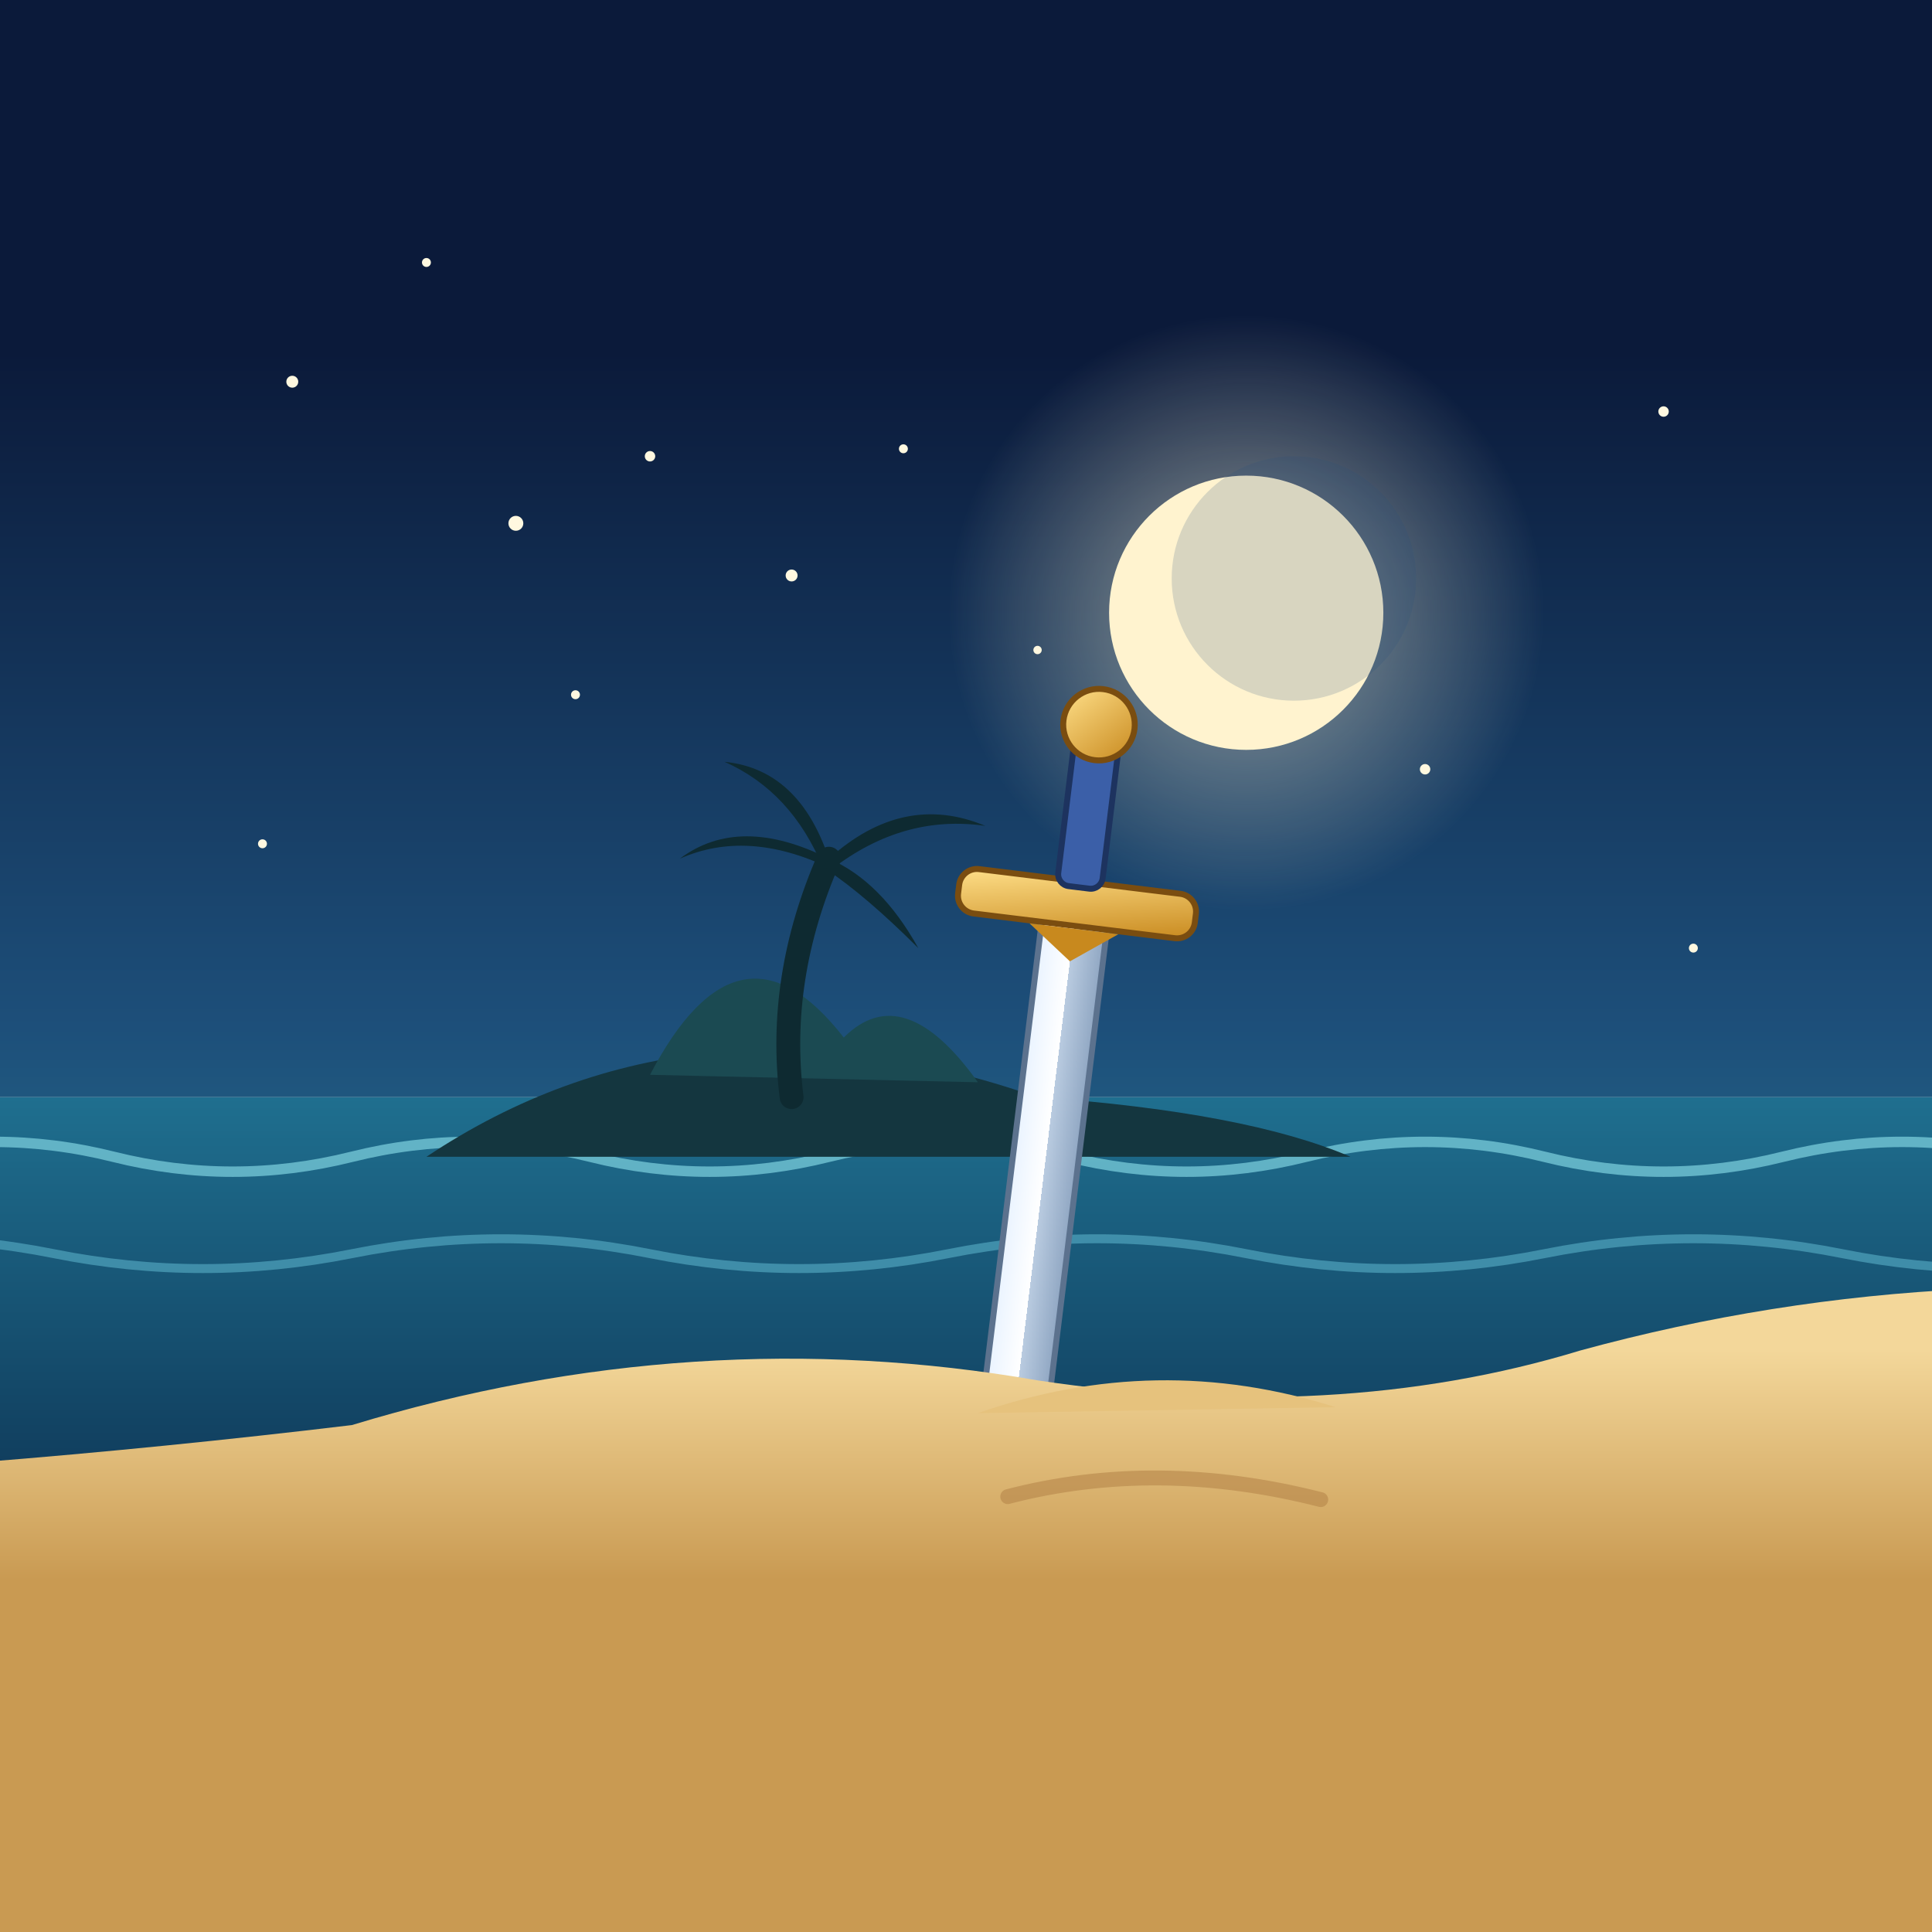
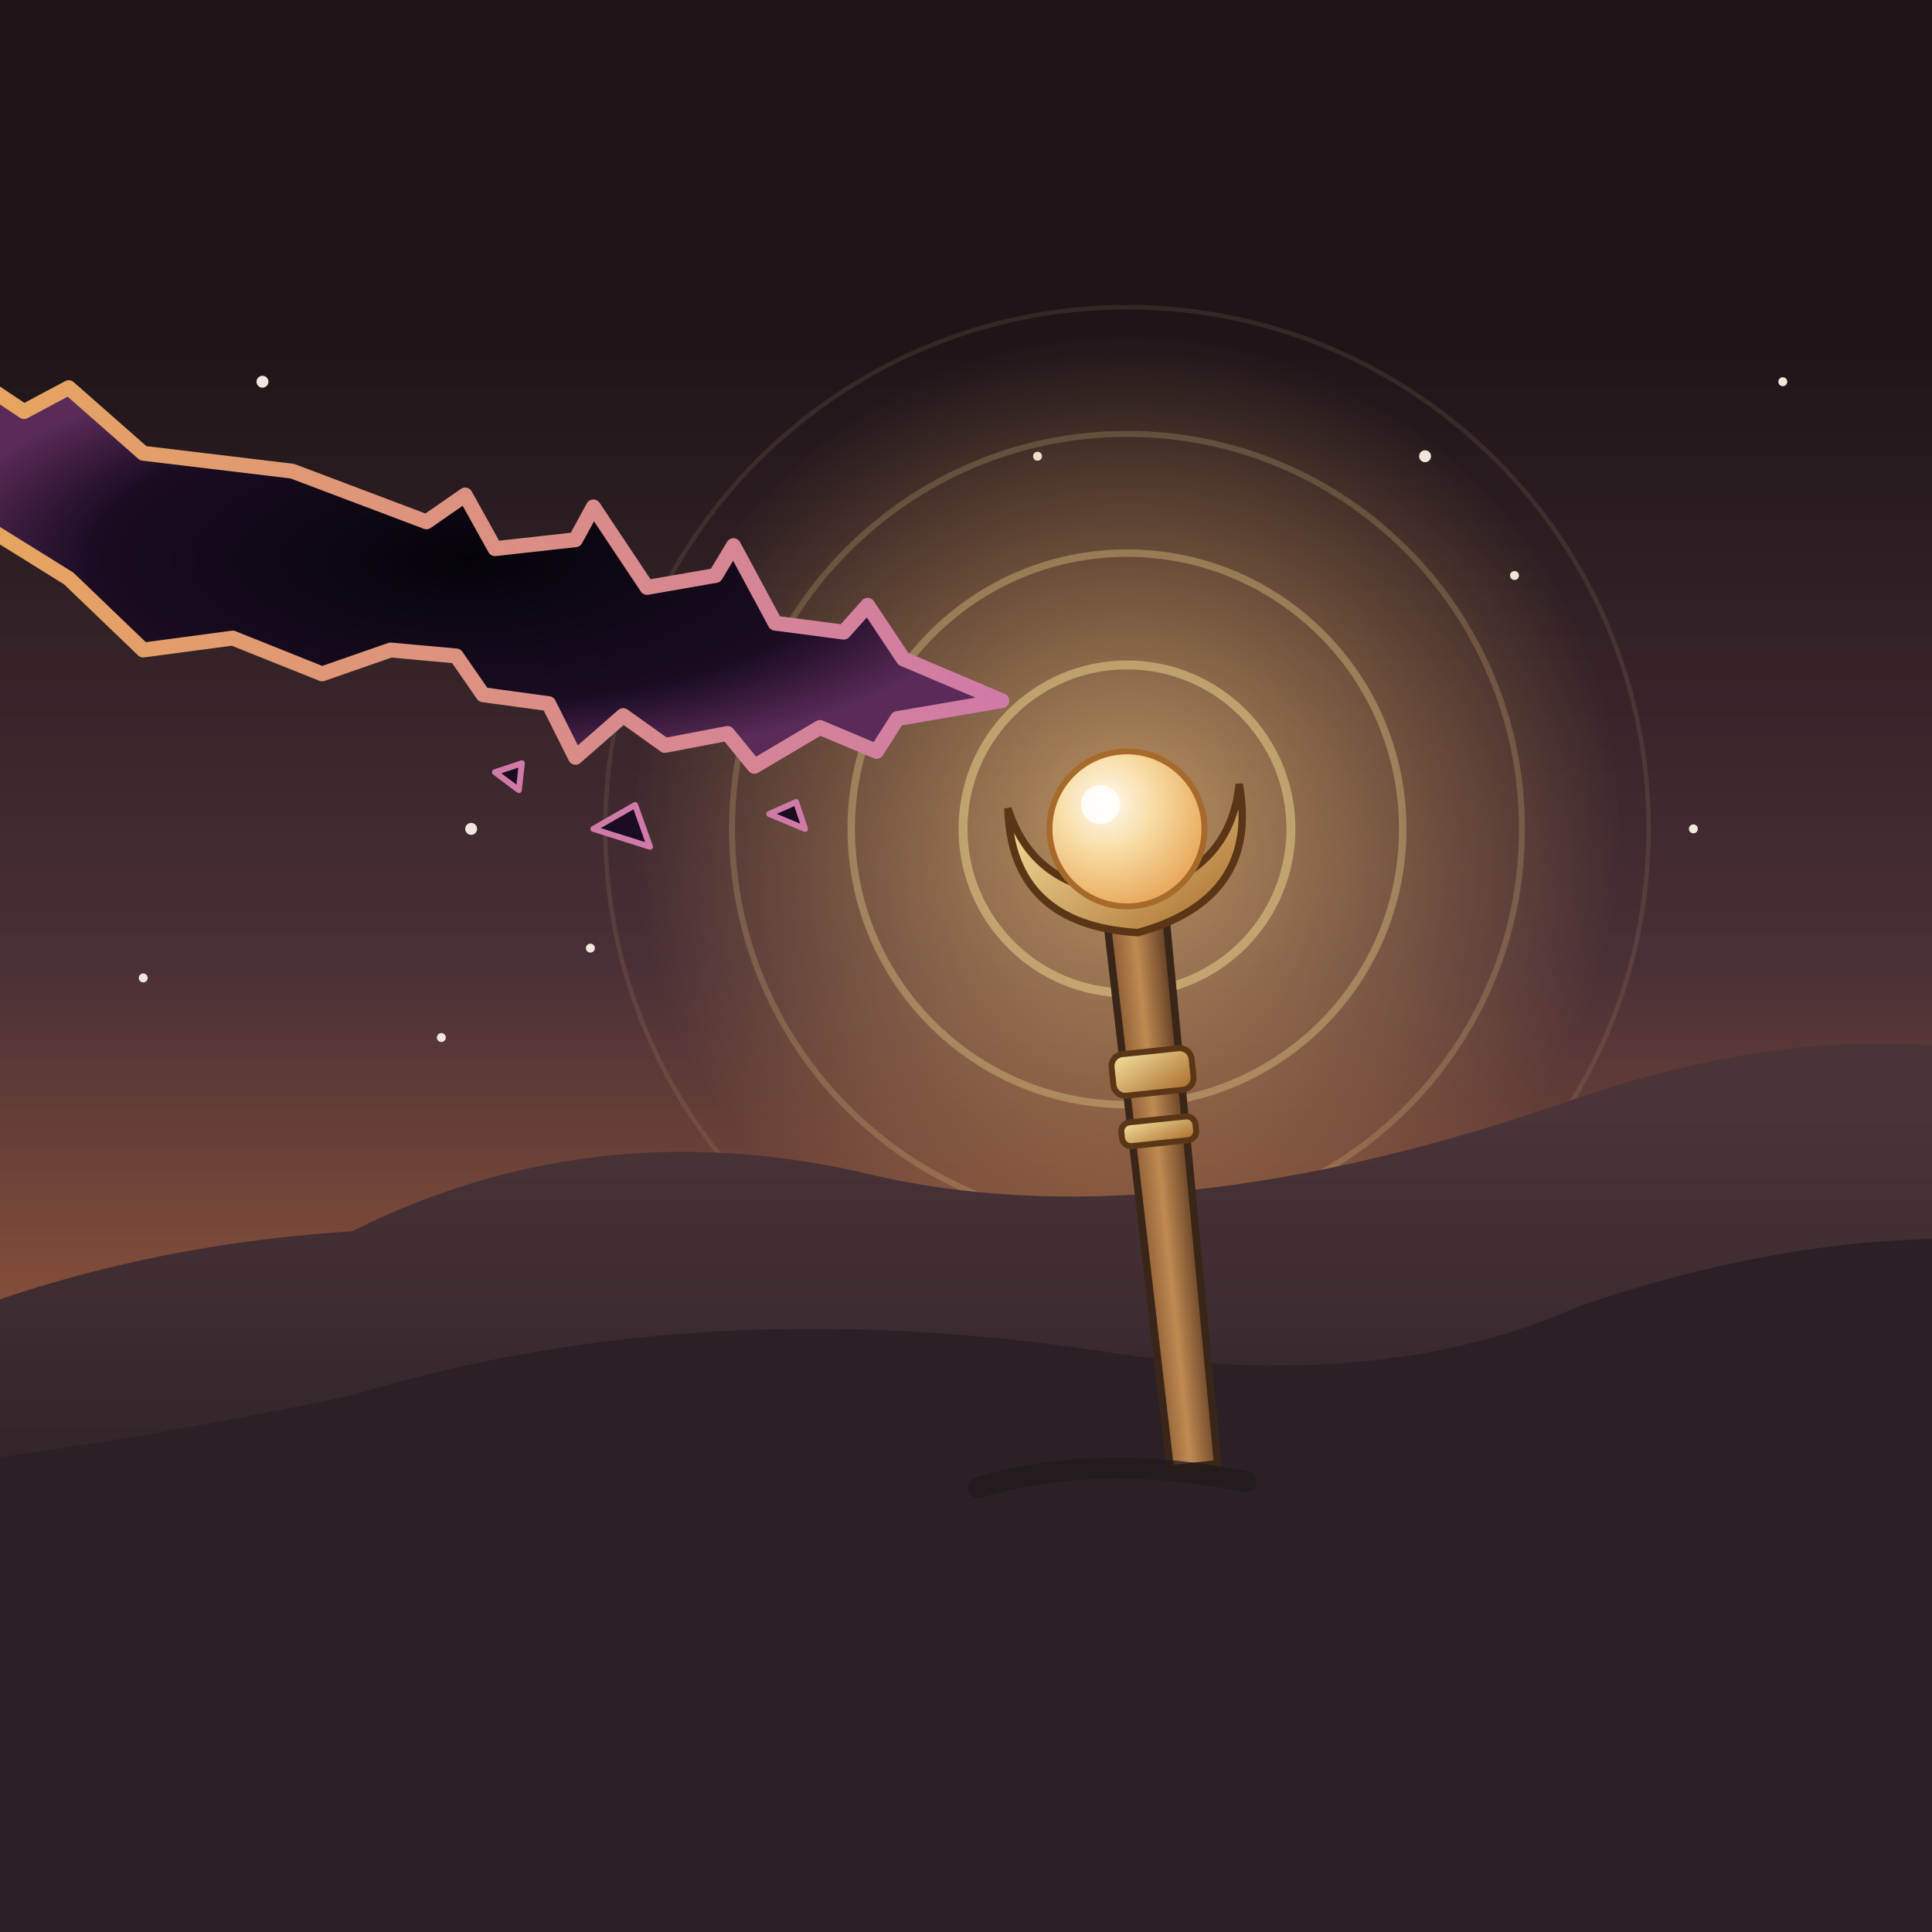
<svg xmlns="http://www.w3.org/2000/svg" width="1024" height="1024" viewBox="0 0 1024 1024">
  <defs>
    <linearGradient id="sky" gradientUnits="userSpaceOnUse" x1="0" y1="100" x2="0" y2="924">
-       <stop offset="0" stop-color="#0b1a3a" />
-       <stop offset="0.55" stop-color="#1d4f7a" />
-       <stop offset="1" stop-color="#2e8c9c" />
+       <stop offset="0" stop-color="#1f1519" />
+       <stop offset="0.5" stop-color="#4a3036" />
+       <stop offset="0.85" stop-color="#94573a" />
+       <stop offset="1" stop-color="#b8703c" />
    </linearGradient>
-     <linearGradient id="sea" gradientUnits="userSpaceOnUse" x1="0" y1="600" x2="0" y2="924">
-       <stop offset="0" stop-color="#1f6f8f" />
-       <stop offset="1" stop-color="#0c2f4f" />
+     <radialGradient id="glow" cx="0.5" cy="0.5" r="0.5">
+       <stop offset="0" stop-color="#f0c27a" stop-opacity="0.7" />
+       <stop offset="1" stop-color="#e8a85a" stop-opacity="0" />
+     </radialGradient>
+     <linearGradient id="riftedge" x1="0" y1="0" x2="1" y2="0">
+       <stop offset="0" stop-color="#e8a85a" />
+       <stop offset="1" stop-color="#d07aa8" />
    </linearGradient>
-     <linearGradient id="sand" gradientUnits="userSpaceOnUse" x1="0" y1="770" x2="0" y2="924">
-       <stop offset="0" stop-color="#f3d79a" />
-       <stop offset="1" stop-color="#c99a52" />
+     <radialGradient id="riftin" cx="0.5" cy="0.5" r="0.5">
+       <stop offset="0" stop-color="#05030a" />
+       <stop offset="0.7" stop-color="#1a0c22" />
+       <stop offset="1" stop-color="#5a2a58" />
+     </radialGradient>
+     <linearGradient id="hill" gradientUnits="userSpaceOnUse" x1="0" y1="610" x2="0" y2="924">
+       <stop offset="0" stop-color="#4a3438" />
+       <stop offset="1" stop-color="#2b2026" />
    </linearGradient>
-     <linearGradient id="blade" x1="0" y1="0" x2="1" y2="0">
-       <stop offset="0" stop-color="#e9f3ff" />
-       <stop offset="0.5" stop-color="#ffffff" />
-       <stop offset="0.5" stop-color="#b9cbe0" />
-       <stop offset="1" stop-color="#8fa6c2" />
+     <linearGradient id="wood" x1="0" y1="0" x2="1" y2="0">
+       <stop offset="0" stop-color="#8a5a34" />
+       <stop offset="0.45" stop-color="#c08a52" />
+       <stop offset="1" stop-color="#5e3a22" />
    </linearGradient>
-     <linearGradient id="gold" x1="0" y1="0" x2="1" y2="1">
-       <stop offset="0" stop-color="#ffe08a" />
-       <stop offset="1" stop-color="#c8891e" />
+     <linearGradient id="bronze" x1="0" y1="0" x2="1" y2="1">
+       <stop offset="0" stop-color="#f6e2a0" />
+       <stop offset="1" stop-color="#a86a2a" />
    </linearGradient>
-     <radialGradient id="moonglow" cx="0.5" cy="0.5" r="0.5">
-       <stop offset="0" stop-color="#fff6d8" stop-opacity="0.55" />
-       <stop offset="1" stop-color="#fff6d8" stop-opacity="0" />
+     <radialGradient id="orb" cx="0.38" cy="0.32" r="0.7">
+       <stop offset="0" stop-color="#fffbf2" />
+       <stop offset="0.45" stop-color="#f8dca4" />
+       <stop offset="1" stop-color="#e8a85a" />
    </radialGradient>
  </defs>
  <g transform="translate(512 512) scale(0.79) translate(-512 -512)">
-     <rect x="-400" y="-400" width="1850" height="1000" fill="url(#sky)" />
-     <g fill="#fff8e0">
-       <circle cx="210" cy="215" r="5" />
-       <circle cx="300" cy="170" r="3.5" />
-       <circle cx="395" cy="250" r="4" />
-       <circle cx="250" cy="330" r="3" />
-       <circle cx="470" cy="165" r="3" />
-       <circle cx="820" cy="380" r="3.5" />
-       <circle cx="560" cy="300" r="2.8" />
-       <circle cx="60" cy="120" r="4" />
-       <circle cx="980" cy="140" r="3.5" />
-       <circle cx="40" cy="430" r="3" />
-       <circle cx="1000" cy="500" r="3" />
-       <circle cx="150" cy="40" r="3" />
+     <rect x="-200" y="-200" width="1450" height="1450" fill="url(#sky)" />
+     <g fill="#f0e8dc">
+       <circle cx="40" cy="120" r="4" />
+       <circle cx="1000" cy="420" r="3" />
+       <circle cx="-40" cy="520" r="3" />
+       <circle cx="1060" cy="120" r="3" />
+       <circle cx="180" cy="420" r="4" />
+       <circle cx="260" cy="500" r="3" />
+       <circle cx="820" cy="170" r="4" />
+       <circle cx="880" cy="250" r="3" />
+       <circle cx="560" cy="170" r="3" />
+       <circle cx="160" cy="560" r="3" />
    </g>
-     <circle cx="700" cy="275" r="200" fill="url(#moonglow)" />
-     <circle cx="700" cy="275" r="92" fill="#fff3cf" />
-     <circle cx="732" cy="252" r="82" fill="#25507c" opacity="0.18" />
-     <rect x="-400" y="600" width="1850" height="850" fill="url(#sea)" />
-     <path d="M-540 640 Q-460 620 -380 640 T-220 640 T-60 640 T100 640 T260 640 T420 640 T580 640 T740 640 T900 640 T1060 640 T1220 640 T1380 640 T1540 640" stroke="#7fd3e0" stroke-width="7" fill="none" opacity="0.7" />
-     <path d="M-700 705 Q-600 685 -500 705 T-300 705 T-100 705 T100 705 T300 705 T500 705 T700 705 T900 705 T1100 705 T1300 705 T1500 705" stroke="#5fb8cf" stroke-width="6" fill="none" opacity="0.55" />
-     <path d="M150 640 Q330 520 560 600 Q700 610 770 640 Z" fill="#14363f" />
-     <path d="M300 585 Q360 470 430 560 Q470 520 520 590 Z" fill="#1b4a52" />
-     <path d="M395 600 Q385 520 420 440" stroke="#0e2a31" stroke-width="16" fill="none" stroke-linecap="round" />
-     <g fill="#0e2a31">
-       <path d="M420 440 Q360 410 320 440 Q365 420 420 446 Z" />
-       <path d="M420 440 Q470 395 525 418 Q470 410 422 447 Z" />
-       <path d="M420 440 Q400 380 350 375 Q395 395 416 446 Z" />
-       <path d="M420 440 Q455 455 480 500 Q445 465 418 447 Z" />
+     <circle cx="620" cy="420" r="330" fill="url(#glow)" />
+     <g fill="none" stroke="#f0d890">
+       <circle cx="620" cy="420" r="110" stroke-width="6" opacity="0.5" />
+       <circle cx="620" cy="420" r="185" stroke-width="5" opacity="0.34" />
+       <circle cx="620" cy="420" r="265" stroke-width="4" opacity="0.2" />
+       <circle cx="620" cy="420" r="350" stroke-width="3" opacity="0.1" />
    </g>
-     <g transform="translate(600 360) rotate(7)">
-       <path d="M-22 120 L22 120 L22 470 L0 520 L-22 470 Z" fill="url(#blade)" stroke="#5c728e" stroke-width="4" />
-       <rect x="-80" y="96" width="160" height="30" rx="12" fill="url(#gold)" stroke="#7a4d10" stroke-width="4" />
-       <rect x="-15" y="0" width="30" height="100" rx="8" fill="#3b5fa8" stroke="#1d335f" stroke-width="4" />
-       <circle cx="0" cy="-10" r="24" fill="url(#gold)" stroke="#7a4d10" stroke-width="4" />
-       <path d="M-30 128 L0 150 L30 128" fill="#c8891e" />
+     <path d="M-180 100 L-120 140 L-90 124 L-40 168 L60 180 L150 214 L176 196 L196 232 L250 226 L262 204 L298 258 L344 250 L356 230 L384 282 L430 288 L446 270 L470 306 L536 334 L466 346 L452 368 L414 352 L370 378 L352 356 L310 364 L282 344 L250 372 L232 336 L188 330 L170 304 L126 300 L80 316 L20 292 L-40 300 L-90 252 L-180 196 Z" fill="url(#riftin)" stroke="url(#riftedge)" stroke-width="10" stroke-linejoin="round" />
+     <g fill="#1a0c22" stroke="#d07aa8" stroke-width="4" stroke-linejoin="round">
+       <path d="M262 420 L290 404 L300 432 Z" />
+       <path d="M380 410 L398 402 L404 420 Z" />
+       <path d="M196 382 L214 376 L212 394 Z" />
    </g>
-     <path d="M-400 1450 L-400 860 Q-150 850 100 820 Q330 750 560 790 Q760 820 924 770 Q1180 700 1450 745 L1450 1450 Z" fill="url(#sand)" />
-     <path d="M520 812 Q640 770 760 808" fill="#e6c27d" />
-     <path d="M540 868 Q640 842 750 870" stroke="#b5864a" stroke-width="10" fill="none" opacity="0.6" stroke-linecap="round" />
+     <path d="M-200 760 Q-60 700 100 690 Q260 610 440 650 Q640 700 924 600 Q1100 540 1250 580 L1250 1250 L-200 1250 Z" fill="url(#hill)" />
+     <path d="M-200 850 Q-40 830 100 800 Q330 730 600 770 Q790 800 924 740 Q1100 680 1250 700 L1250 1250 L-200 1250 Z" fill="#2b2026" />
+     <g transform="translate(620 420) rotate(-6)">
+       <path d="M-20 44 L20 44 L16 430 L-16 430 Z" fill="url(#wood)" stroke="#3a2618" stroke-width="5" />
+       <rect x="-27" y="150" width="54" height="28" rx="8" fill="url(#bronze)" stroke="#5a3616" stroke-width="4" />
+       <rect x="-25" y="196" width="50" height="16" rx="6" fill="url(#bronze)" stroke="#5a3616" stroke-width="4" />
+       <path d="M-78 -22 Q-84 56 0 70 Q84 56 78 -22 Q66 36 0 44 Q-66 36 -78 -22 Z" fill="url(#bronze)" stroke="#5a3616" stroke-width="5" />
+       <circle cx="0" cy="0" r="52" fill="url(#orb)" stroke="#a86a2a" stroke-width="4" />
+       <circle cx="-16" cy="-18" r="13" fill="#ffffff" opacity="0.85" />
+     </g>
+     <path d="M520 862 Q600 838 700 858" stroke="#1f181a" stroke-width="14" fill="none" stroke-linecap="round" opacity="0.7" />
  </g>
</svg>
